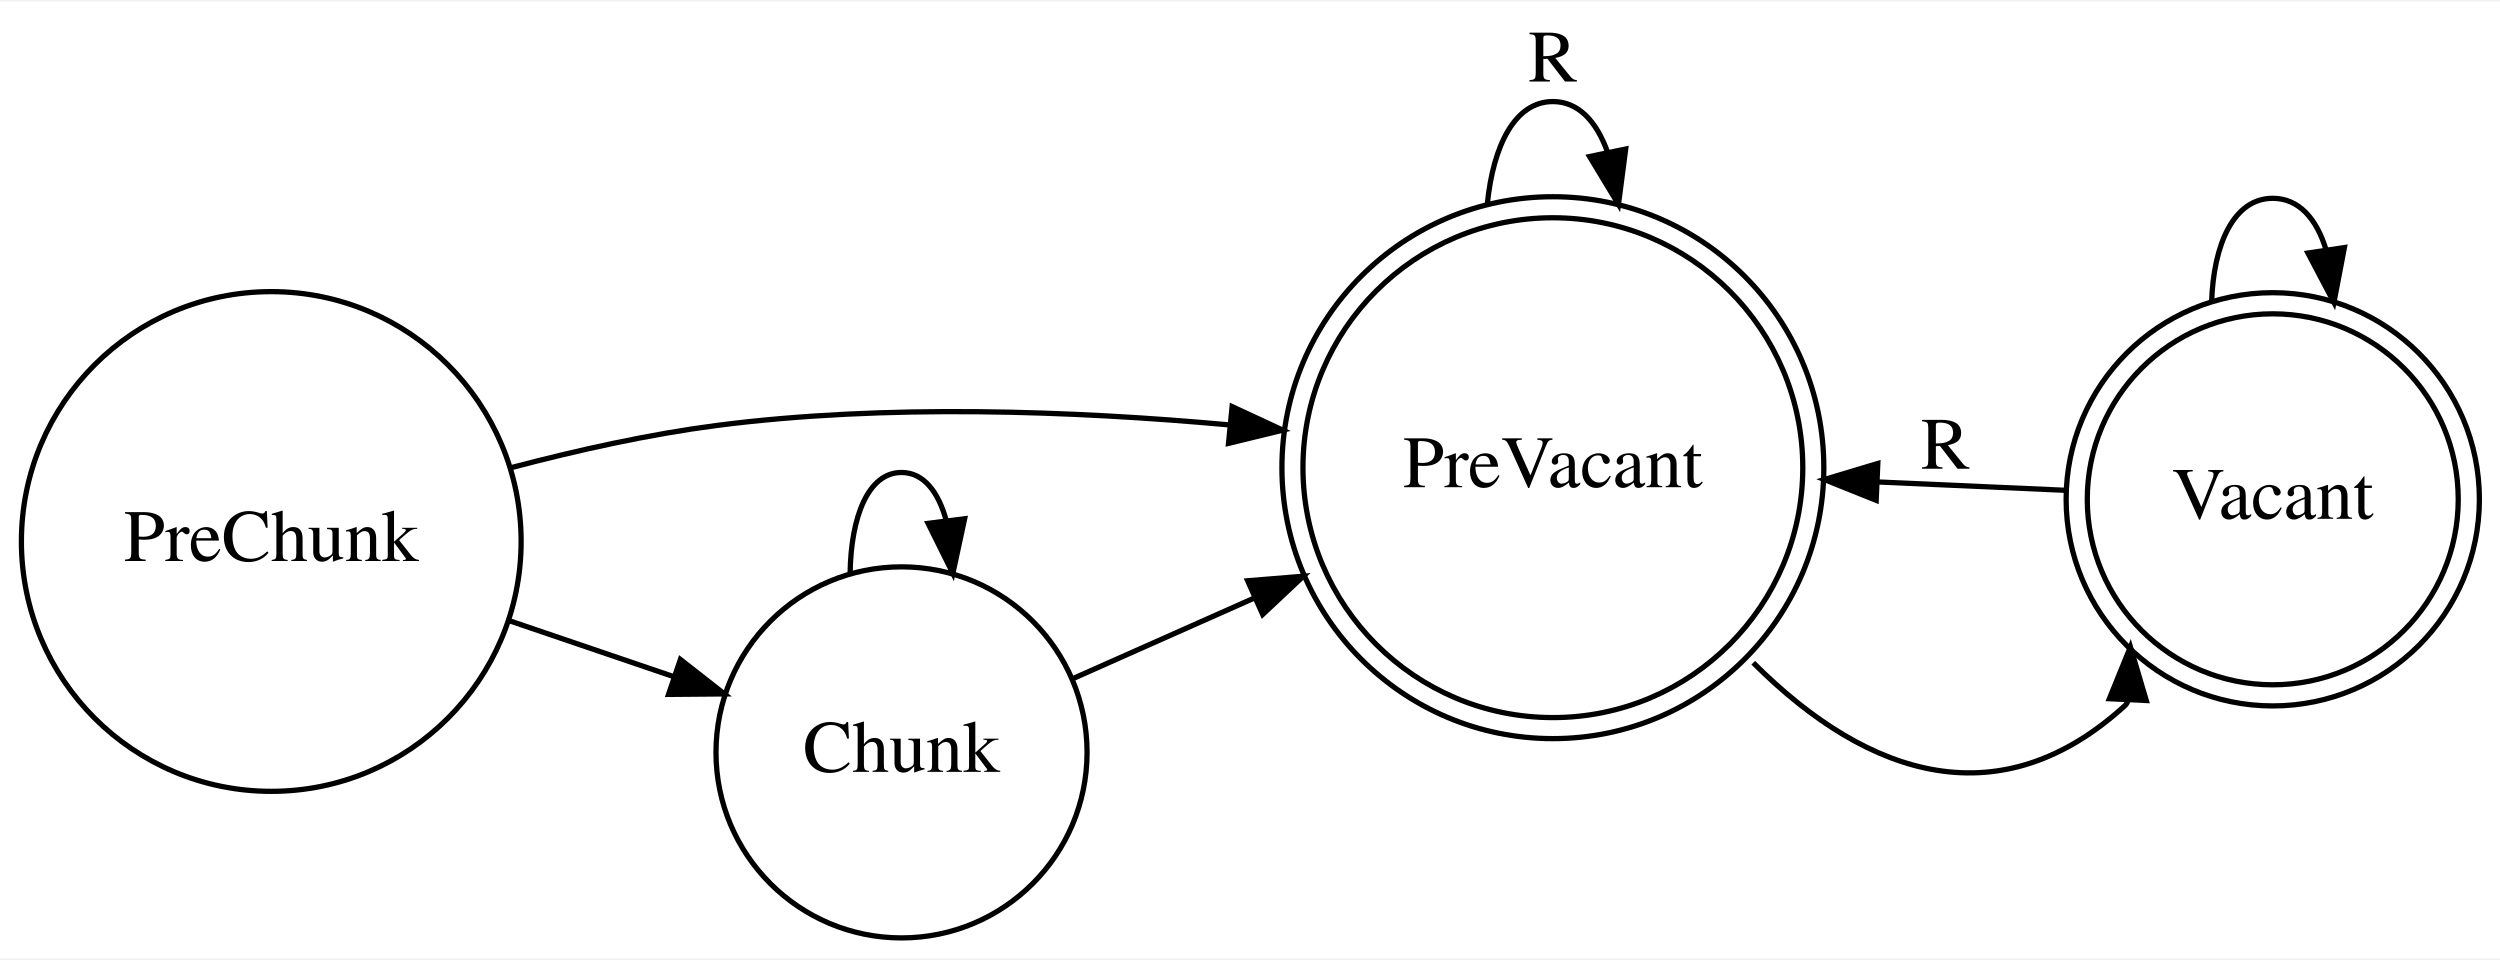
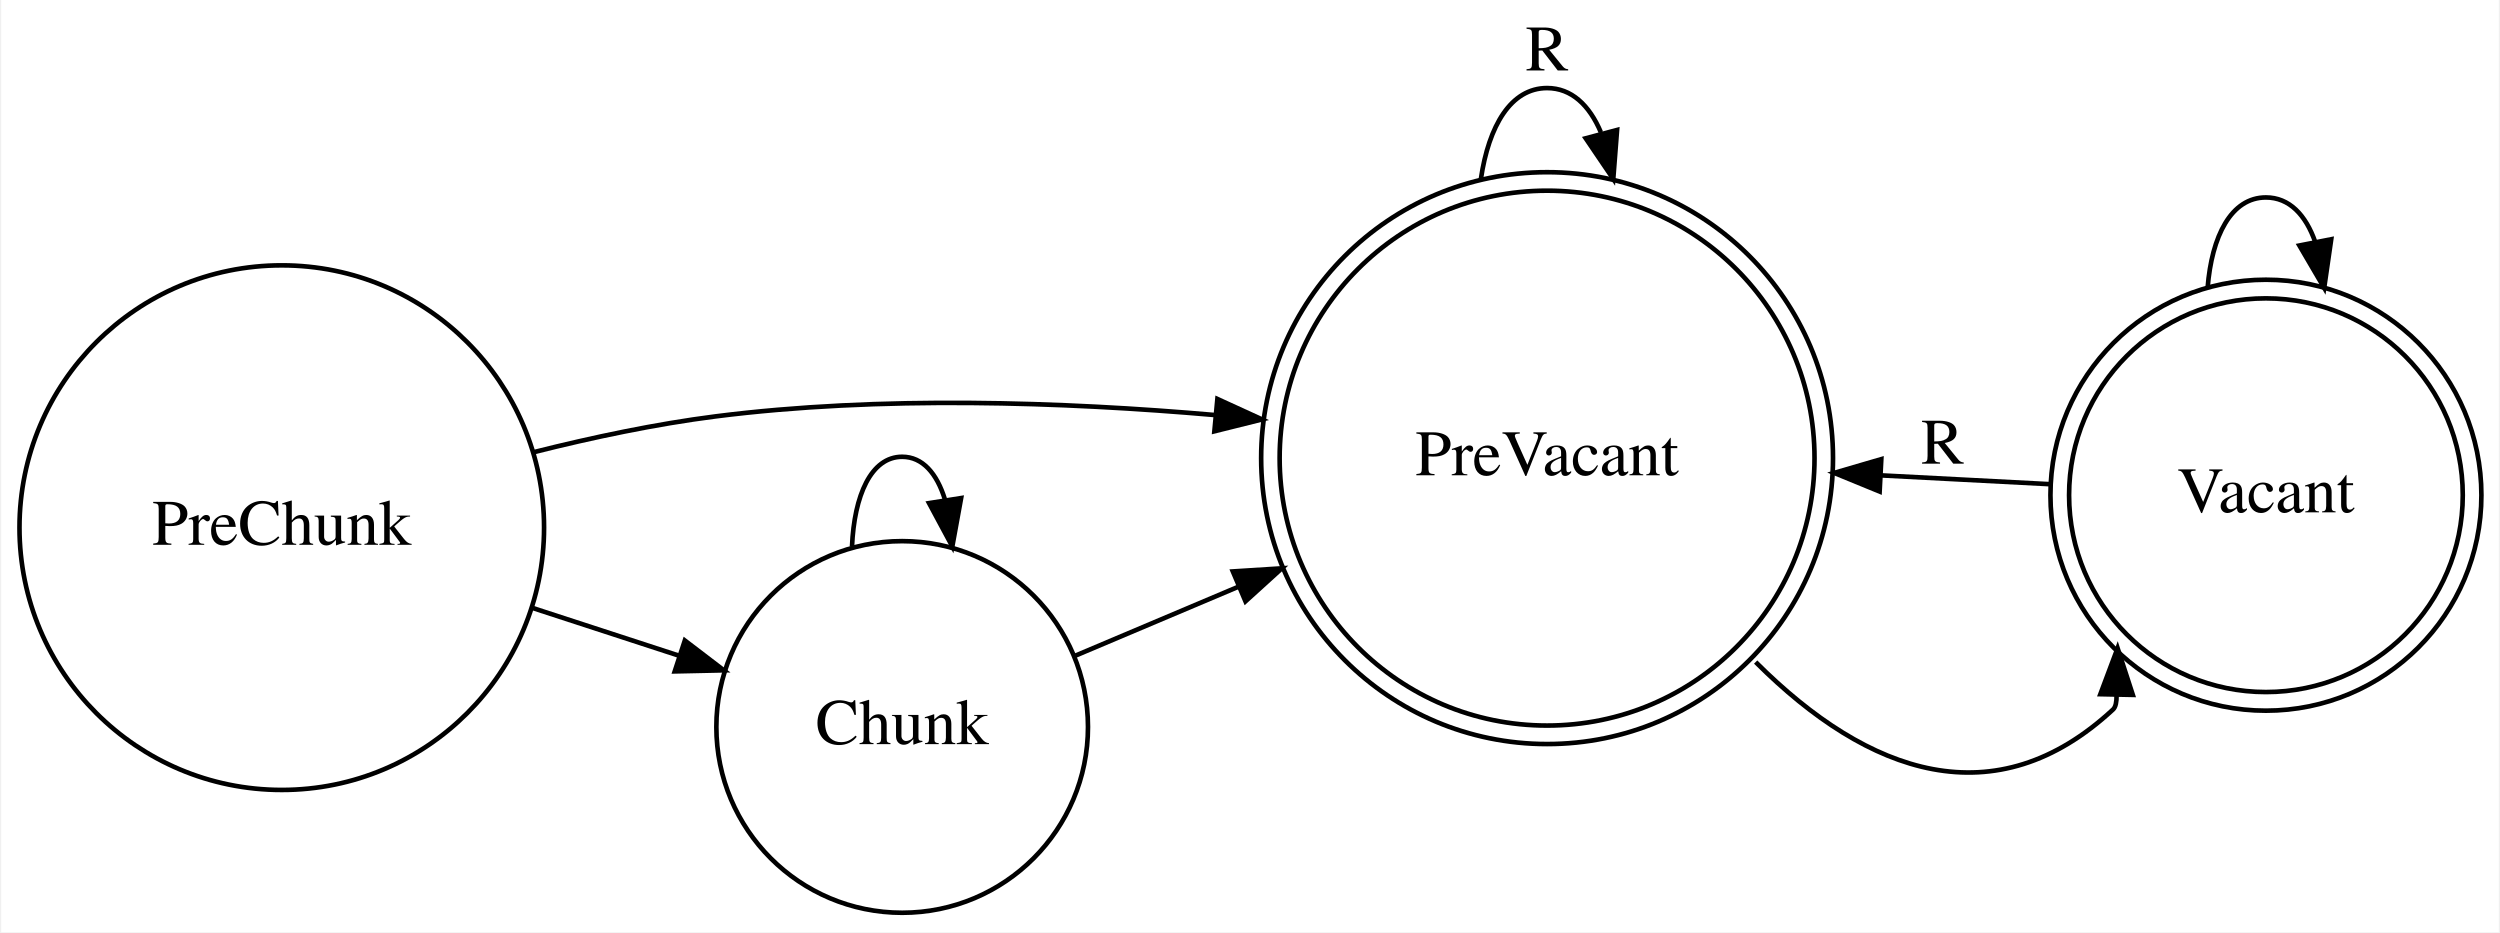
- <svg xmlns="http://www.w3.org/2000/svg" width="474pt" height="182pt" viewBox="0.00 0.00 474.17 181.54">
-   <g id="graph0" class="graph" transform="scale(1 1) rotate(0) translate(4 177.54)">
-     <polygon fill="white" stroke="transparent" points="-4,4 -4,-177.54 470.17,-177.54 470.17,4 -4,4" />
+ <svg xmlns="http://www.w3.org/2000/svg" width="539pt" height="201pt" viewBox="0.00 0.00 538.87 201.14">
+   <g id="graph0" class="graph" transform="scale(1 1) rotate(0) translate(4 197.14)">
+     <polygon fill="white" stroke="transparent" points="-4,4 -4,-197.14 534.87,-197.14 534.87,4 -4,4" />
    <g id="node1" class="node">
-       <ellipse fill="none" stroke="black" cx="290.53" cy="-89.1" rx="47.4" ry="47.4" />
-       <ellipse fill="none" stroke="black" cx="290.53" cy="-89.1" rx="51.39" ry="51.39" />
-       <text text-anchor="middle" x="290.53" y="-85.4" font-family="Times,serif" font-size="14.00">PreVacant</text>
+       <ellipse fill="none" stroke="black" cx="329.53" cy="-98.3" rx="57.7" ry="57.7" />
+       <ellipse fill="none" stroke="black" cx="329.53" cy="-98.3" rx="61.69" ry="61.69" />
+       <text text-anchor="middle" x="329.53" y="-94.6" font-family="Times,serif" font-size="14.00">PreVacant</text>
    </g>
    <g id="edge8" class="edge">
-       <path fill="none" stroke="black" d="M278.09,-139.04C279.21,-150.3 283.36,-158.54 290.53,-158.54 295.35,-158.54 298.8,-154.82 300.89,-148.97" />
-       <polygon fill="black" stroke="black" points="304.34,-149.54 302.97,-139.04 297.49,-148.11 304.34,-149.54" />
-       <text text-anchor="middle" x="290.53" y="-162.34" font-family="Times,serif" font-size="14.00">R</text>
+       <path fill="none" stroke="black" d="M315.25,-158.53C316.95,-170.02 321.72,-178.14 329.53,-178.14 334.78,-178.14 338.65,-174.47 341.14,-168.59" />
+       <polygon fill="black" stroke="black" points="344.63,-169.1 343.81,-158.53 337.86,-167.3 344.63,-169.1" />
+       <text text-anchor="middle" x="329.53" y="-181.94" font-family="Times,serif" font-size="14.00">R</text>
    </g>
    <g id="node2" class="node">
-       <ellipse fill="none" stroke="black" cx="427.07" cy="-83.1" rx="35.18" ry="35.18" />
-       <ellipse fill="none" stroke="black" cx="427.07" cy="-83.1" rx="39.19" ry="39.19" />
-       <text text-anchor="middle" x="427.07" y="-79.4" font-family="Times,serif" font-size="14.00">Vacant</text>
+       <ellipse fill="none" stroke="black" cx="484.62" cy="-90.3" rx="42.47" ry="42.47" />
+       <ellipse fill="none" stroke="black" cx="484.62" cy="-90.3" rx="46.49" ry="46.49" />
+       <text text-anchor="middle" x="484.62" y="-86.6" font-family="Times,serif" font-size="14.00">Vacant</text>
    </g>
    <g id="edge5" class="edge">
-       <path fill="none" stroke="black" d="M328.53,-52.1C350.85,-29.78 375.78,-22.71 399.07,-44 399.3,-44.21 399.46,-44.51 399.57,-44.88" />
-       <polygon fill="black" stroke="black" points="396.08,-45.28 400.07,-55.1 403.08,-44.94 396.08,-45.28" />
+       <path fill="none" stroke="black" d="M374.53,-54.3C398.97,-29.86 426.28,-20.55 451.62,-44.05 452.23,-44.61 452.41,-45.74 452.4,-47.12" />
+       <polygon fill="black" stroke="black" points="448.9,-47.37 452.62,-57.3 455.9,-47.22 448.9,-47.37" />
    </g>
    <g id="edge7" class="edge">
-       <path fill="none" stroke="black" d="M387.93,-84.8C376.78,-85.3 364.31,-85.85 352.14,-86.39" />
-       <polygon fill="black" stroke="black" points="351.85,-82.9 342.01,-86.85 352.16,-89.9 351.85,-82.9" />
-       <text text-anchor="middle" x="364.98" y="-88.9" font-family="Times,serif" font-size="14.00">R</text>
+       <path fill="none" stroke="black" d="M437.98,-92.68C426.58,-93.28 414.07,-93.93 401.75,-94.57" />
+       <polygon fill="black" stroke="black" points="401.28,-91.09 391.47,-95.11 401.64,-98.08 401.28,-91.09" />
+       <text text-anchor="middle" x="414.87" y="-97.1" font-family="Times,serif" font-size="14.00">R</text>
    </g>
    <g id="edge6" class="edge">
-       <path fill="none" stroke="black" d="M415.47,-120.44C415.82,-131.55 419.69,-140.19 427.07,-140.19 432.04,-140.19 435.41,-136.29 437.2,-130.36" />
-       <polygon fill="black" stroke="black" points="440.66,-130.85 438.67,-120.44 433.74,-129.81 440.66,-130.85" />
+       <path fill="none" stroke="black" d="M472.04,-135.03C472.92,-146.2 477.11,-154.54 484.62,-154.54 489.66,-154.54 493.21,-150.78 495.26,-144.92" />
+       <polygon fill="black" stroke="black" points="498.71,-145.52 497.19,-135.03 491.84,-144.17 498.71,-145.52" />
    </g>
    <g id="node3" class="node">
-       <ellipse fill="none" stroke="black" cx="47.45" cy="-75.1" rx="47.39" ry="47.39" />
-       <text text-anchor="middle" x="47.45" y="-71.4" font-family="Times,serif" font-size="14.00">PreChunk</text>
+       <ellipse fill="none" stroke="black" cx="56.54" cy="-83.3" rx="56.59" ry="56.59" />
+       <text text-anchor="middle" x="56.54" y="-79.6" font-family="Times,serif" font-size="14.00">PreChunk</text>
    </g>
    <g id="edge2" class="edge">
-       <path fill="none" stroke="black" d="M93.06,-89.13C105.5,-92.41 119.11,-95.44 131.89,-97.1 163.86,-101.24 199.73,-99.89 229.17,-97.21" />
-       <polygon fill="black" stroke="black" points="229.69,-100.68 239.3,-96.22 229.01,-93.71 229.69,-100.68" />
+       <path fill="none" stroke="black" d="M110.92,-99.59C123.64,-102.79 137.25,-105.66 150.09,-107.3 185.5,-111.81 225.14,-110.45 258.05,-107.58" />
+       <polygon fill="black" stroke="black" points="258.4,-111.06 268.03,-106.65 257.75,-104.09 258.4,-111.06" />
    </g>
    <g id="node4" class="node">
-       <ellipse fill="none" stroke="black" cx="166.99" cy="-35.1" rx="35.19" ry="35.19" />
-       <text text-anchor="middle" x="166.99" y="-31.4" font-family="Times,serif" font-size="14.00">Chunk</text>
+       <ellipse fill="none" stroke="black" cx="190.39" cy="-40.3" rx="40.09" ry="40.09" />
+       <text text-anchor="middle" x="190.39" y="-36.6" font-family="Times,serif" font-size="14.00">Chunk</text>
    </g>
    <g id="edge1" class="edge">
-       <path fill="none" stroke="black" d="M92.55,-60.09C102.82,-56.59 113.72,-52.88 123.9,-49.42" />
-       <polygon fill="black" stroke="black" points="125.05,-52.72 133.39,-46.19 122.8,-46.1 125.05,-52.72" />
+       <path fill="none" stroke="black" d="M110.41,-66.05C120.94,-62.62 131.94,-59.03 142.26,-55.67" />
+       <polygon fill="black" stroke="black" points="143.5,-58.95 151.92,-52.52 141.32,-52.29 143.5,-58.95" />
    </g>
    <g id="edge4" class="edge">
-       <path fill="none" stroke="black" d="M199.29,-49C209.83,-53.69 221.94,-59.07 233.79,-64.33" />
-       <polygon fill="black" stroke="black" points="232.64,-67.65 243.2,-68.51 235.49,-61.26 232.64,-67.65" />
+       <path fill="none" stroke="black" d="M227.78,-55.69C238.65,-60.29 250.93,-65.48 263.07,-70.61" />
+       <polygon fill="black" stroke="black" points="261.73,-73.85 272.3,-74.52 264.46,-67.4 261.73,-73.85" />
    </g>
    <g id="edge3" class="edge">
-       <path fill="none" stroke="black" d="M157.24,-69.06C157.39,-79.75 160.64,-88.19 166.99,-88.19 171.15,-88.19 173.98,-84.56 175.48,-79.04" />
-       <polygon fill="black" stroke="black" points="178.96,-79.41 176.73,-69.06 172.02,-78.54 178.96,-79.41" />
+       <path fill="none" stroke="black" d="M179.57,-79.25C180.04,-90.2 183.65,-98.59 190.39,-98.59 194.81,-98.59 197.88,-94.98 199.61,-89.4" />
+       <polygon fill="black" stroke="black" points="203.11,-89.68 201.21,-79.25 196.19,-88.59 203.11,-89.68" />
    </g>
  </g>
</svg>
